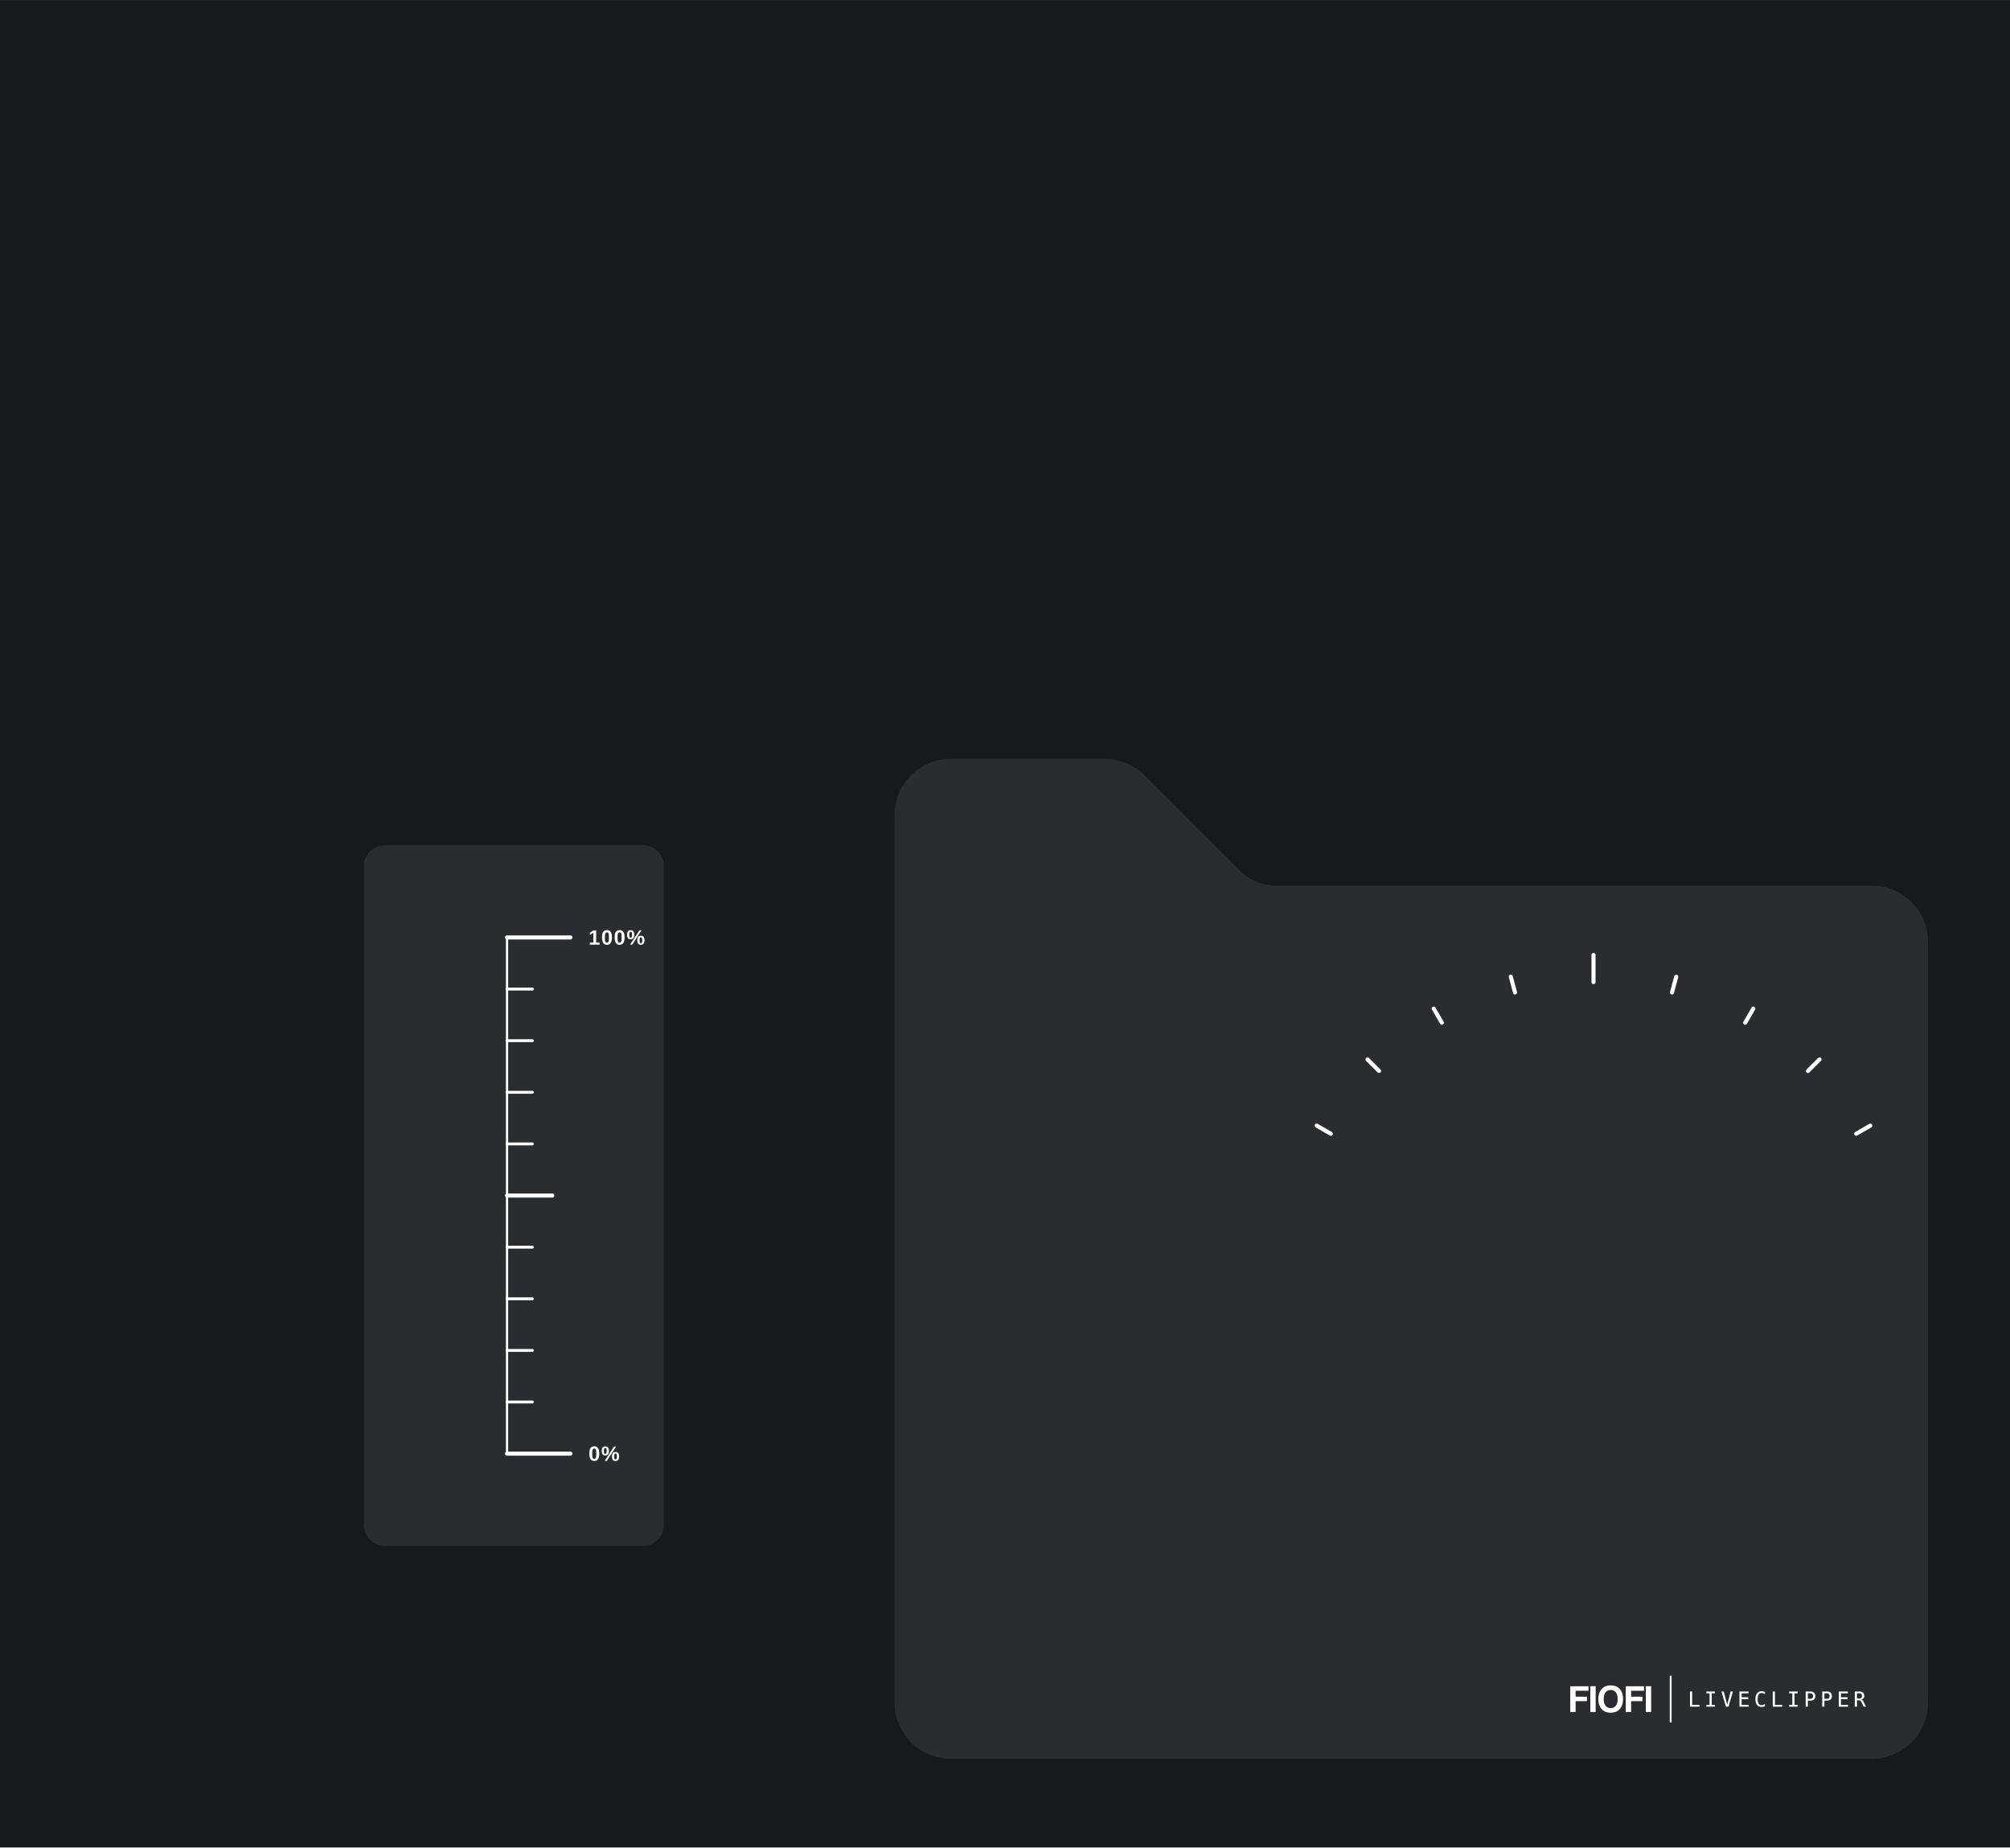
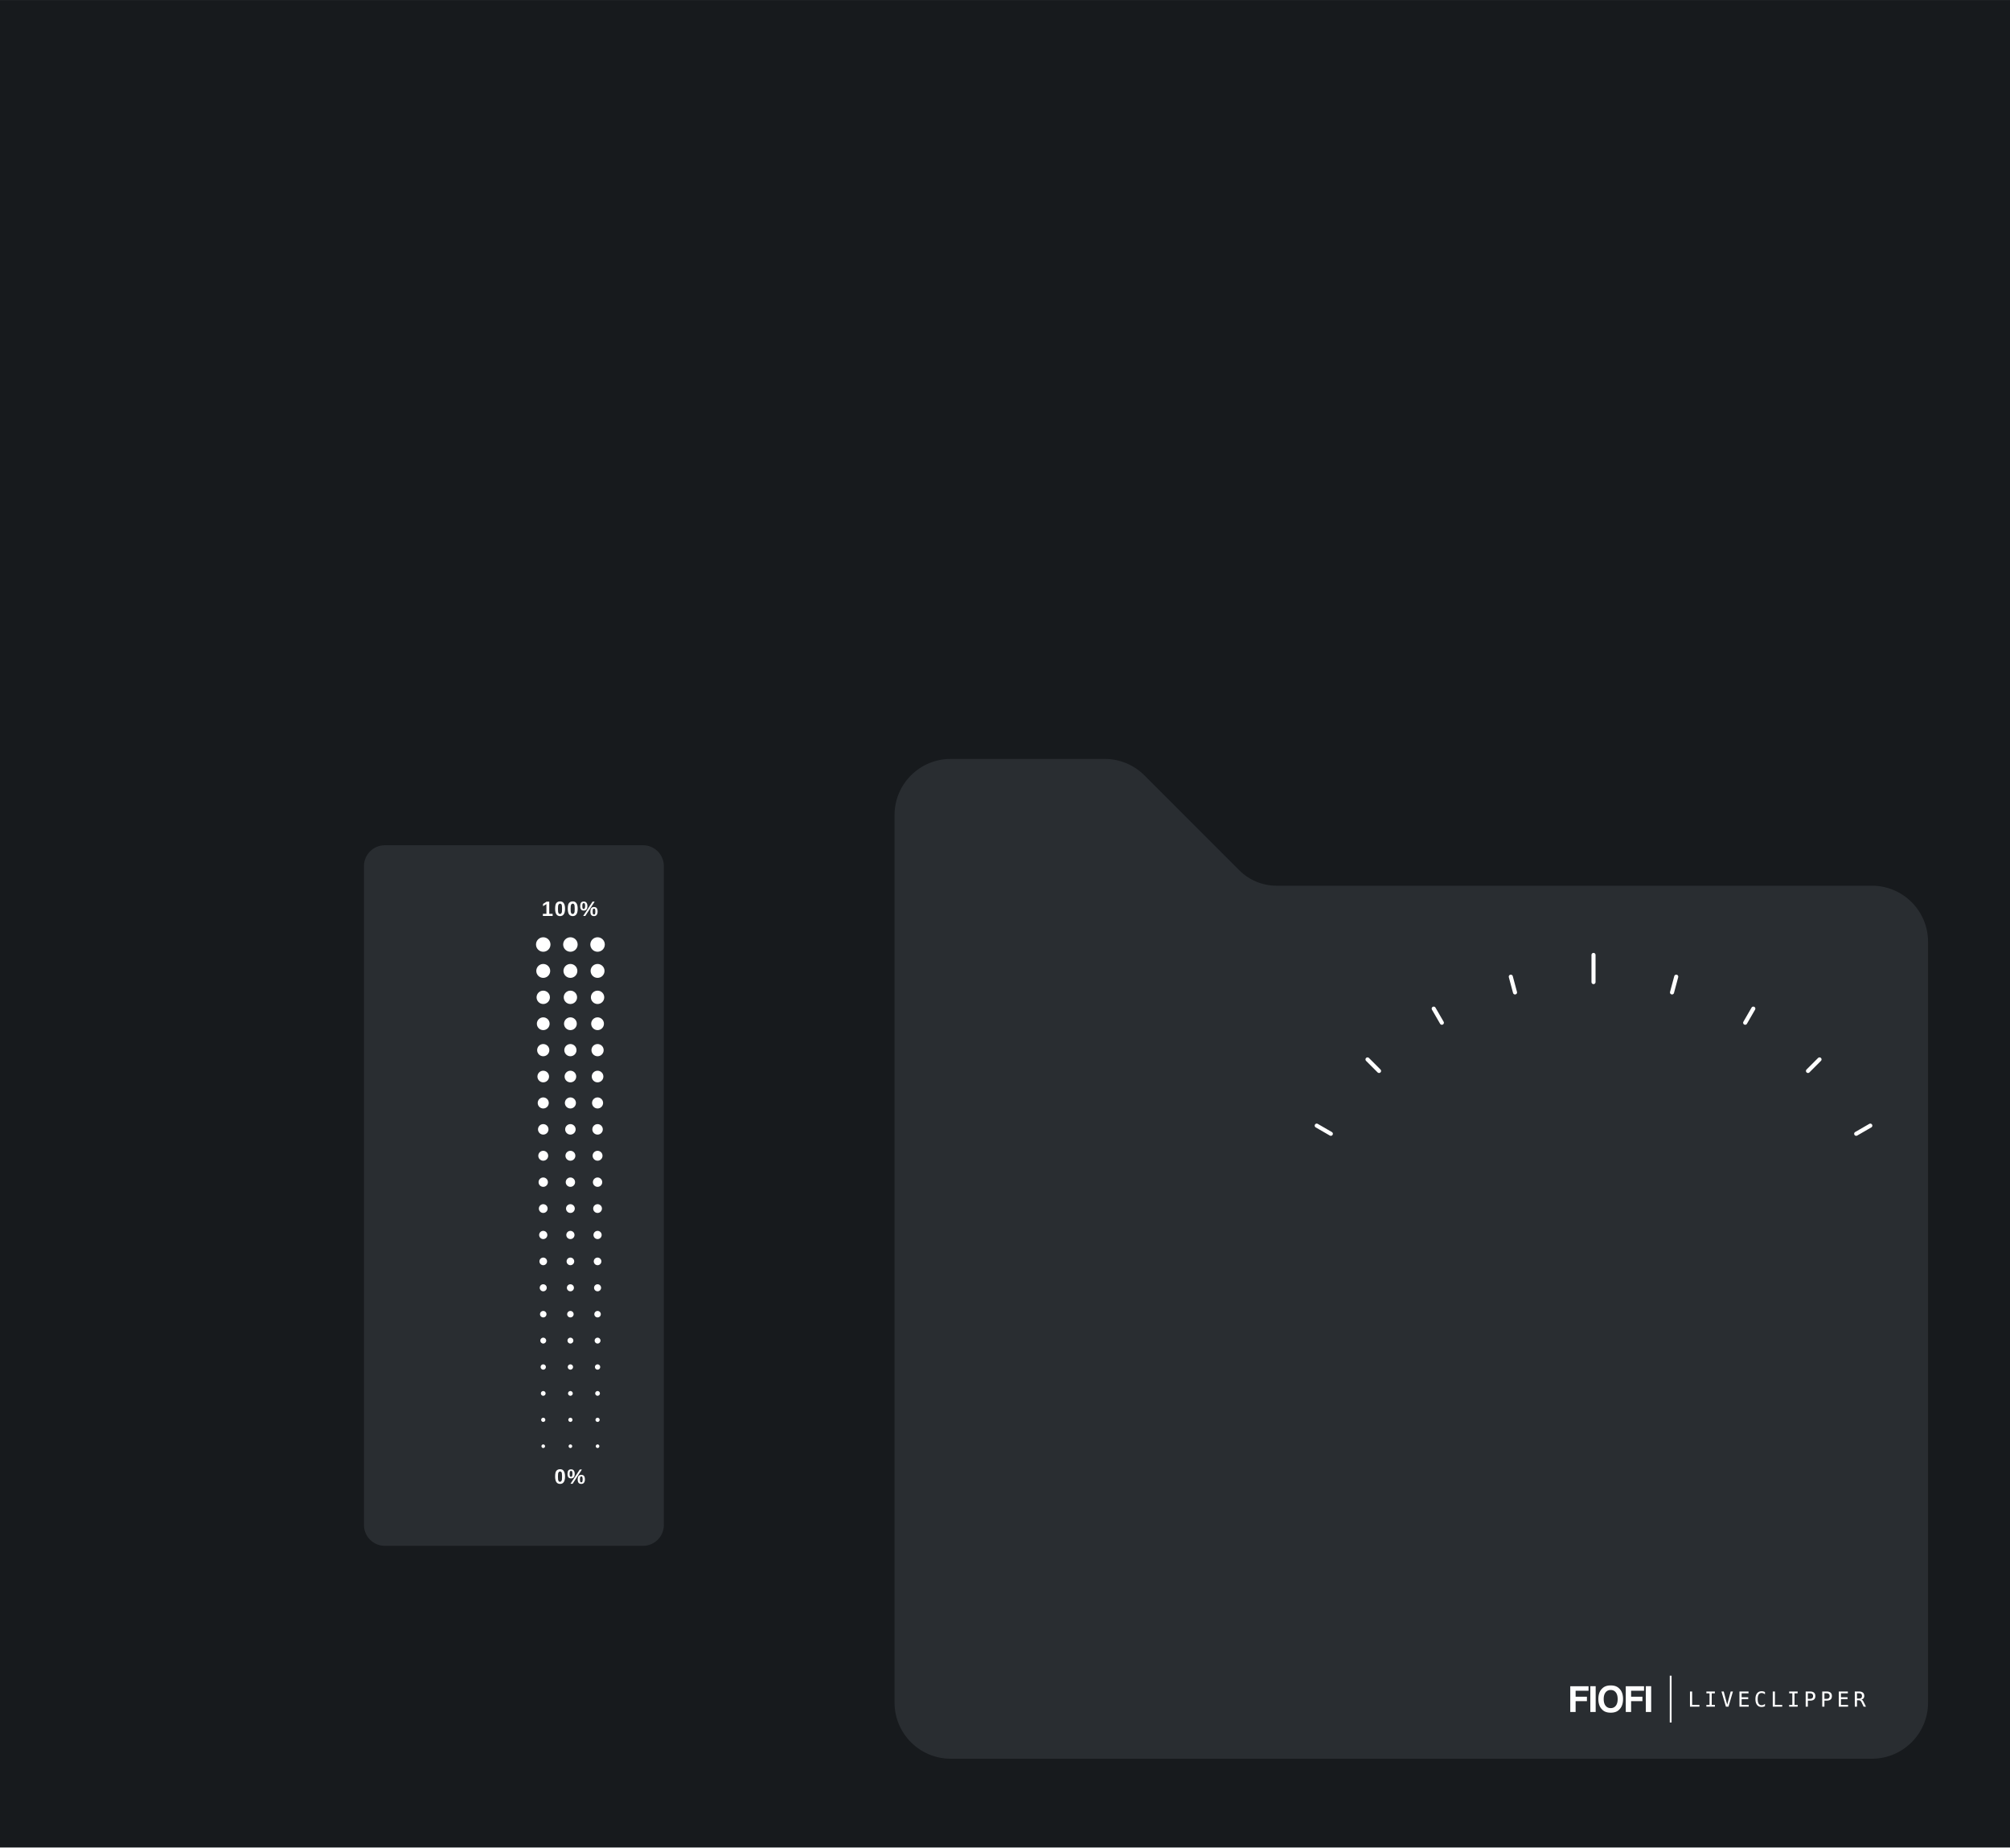
<svg xmlns="http://www.w3.org/2000/svg" width="2048" height="1882" viewBox="0 0 222 204" style="color:#ffffff">
  <rect x="0" y="0" width="222" height="204" fill="#171a1d" />
  <path id="tbar-field" fill="#292d31" d="M42.500 170.693 L42.485 170.693 L42.289 170.683 L42.260 170.681 L42.066 170.652 L42.037 170.646 L41.847 170.598 L41.818 170.590 L41.634 170.524 L41.606 170.512 L41.429 170.428 L41.403 170.415 L41.235 170.314 L41.210 170.297 L41.053 170.180 L41.030 170.162 L40.884 170.030 L40.864 170.009 L40.732 169.864 L40.713 169.841 L40.596 169.683 L40.580 169.659 L40.479 169.490 L40.465 169.464 L40.381 169.287 L40.370 169.260 L40.304 169.075 L40.295 169.047 L40.247 168.856 L40.242 168.828 L40.213 168.633 L40.210 168.604 L40.200 168.408 L40.200 168.393 L40.200 95.632 L40.200 95.617 L40.210 95.421 L40.213 95.392 L40.242 95.198 L40.247 95.169 L40.295 94.979 L40.304 94.950 L40.370 94.766 L40.381 94.738 L40.465 94.561 L40.479 94.535 L40.580 94.367 L40.596 94.342 L40.713 94.185 L40.732 94.162 L40.864 94.016 L40.884 93.996 L41.030 93.864 L41.053 93.845 L41.210 93.728 L41.235 93.712 L41.403 93.611 L41.429 93.597 L41.606 93.513 L41.634 93.502 L41.818 93.436 L41.847 93.427 L42.037 93.379 L42.066 93.374 L42.260 93.345 L42.289 93.342 L42.485 93.332 L42.500 93.332 L71.020 93.332 L71.035 93.332 L71.231 93.342 L71.260 93.345 L71.454 93.374 L71.483 93.379 L71.673 93.427 L71.702 93.436 L71.886 93.502 L71.914 93.513 L72.091 93.597 L72.117 93.611 L72.285 93.712 L72.310 93.728 L72.467 93.845 L72.490 93.864 L72.636 93.996 L72.656 94.016 L72.788 94.162 L72.807 94.185 L72.924 94.342 L72.940 94.367 L73.041 94.535 L73.055 94.561 L73.139 94.738 L73.150 94.766 L73.216 94.950 L73.225 94.979 L73.273 95.169 L73.278 95.198 L73.307 95.392 L73.310 95.421 L73.320 95.617 L73.320 95.632 L73.320 168.393 L73.320 168.408 L73.310 168.604 L73.307 168.633 L73.278 168.828 L73.273 168.856 L73.225 169.047 L73.216 169.075 L73.150 169.260 L73.139 169.287 L73.055 169.464 L73.041 169.490 L72.940 169.659 L72.924 169.683 L72.807 169.841 L72.788 169.864 L72.656 170.009 L72.636 170.030 L72.490 170.162 L72.467 170.180 L72.310 170.297 L72.285 170.314 L72.117 170.415 L72.091 170.428 L71.914 170.512 L71.886 170.524 L71.702 170.590 L71.673 170.598 L71.483 170.646 L71.454 170.652 L71.260 170.681 L71.231 170.683 L71.035 170.693 L71.020 170.693 Z" />
  <path id="jog-clip-field" fill="#292d31" stroke="#292d31" stroke-width="0.4" stroke-linejoin="round" d="M105.000 194.000 L206.750 194.000 A6.000 6.000 0 0 0 212.750 188.000 L212.750 104.000 A6.000 6.000 0 0 0 206.750 98.000 L140.985 98.000 A6.000 6.000 0 0 1 136.743 96.243 L126.257 85.757 A6.000 6.000 0 0 0 122.015 84.000 L105.000 84.000 A6.000 6.000 0 0 0 99.000 90.000 L99.000 188.000 A6.000 6.000 0 0 0 105.000 194.000 Z" />
-   <path d="M54.0 160.513 L61.0 160.513" fill="none" stroke="currentColor" stroke-width="0.45" stroke-linecap="round" transform="translate(2 0)" />
-   <text x="63.0" y="160.513" fill="currentColor" font-family="Arial, Helvetica, sans-serif" font-size="2.3" font-weight="600" letter-spacing="0.12" text-anchor="start" dominant-baseline="central" transform="translate(2 0)">0%</text>
-   <path d="M54.0 154.813 L56.8 154.813" fill="none" stroke="currentColor" stroke-width="0.32" stroke-linecap="round" transform="translate(2 0)" />
-   <path d="M54.0 149.113 L56.8 149.113" fill="none" stroke="currentColor" stroke-width="0.32" stroke-linecap="round" transform="translate(2 0)" />
-   <path d="M54.0 143.413 L56.8 143.413" fill="none" stroke="currentColor" stroke-width="0.32" stroke-linecap="round" transform="translate(2 0)" />
-   <path d="M54.0 137.713 L56.8 137.713" fill="none" stroke="currentColor" stroke-width="0.32" stroke-linecap="round" transform="translate(2 0)" />
-   <path d="M54.0 132.013 L59.0 132.013" fill="none" stroke="currentColor" stroke-width="0.45" stroke-linecap="round" transform="translate(2 0)" />
-   <path d="M54.0 126.313 L56.8 126.313" fill="none" stroke="currentColor" stroke-width="0.32" stroke-linecap="round" transform="translate(2 0)" />
-   <path d="M54.0 120.613 L56.8 120.613" fill="none" stroke="currentColor" stroke-width="0.32" stroke-linecap="round" transform="translate(2 0)" />
-   <path d="M54.0 114.913 L56.8 114.913" fill="none" stroke="currentColor" stroke-width="0.32" stroke-linecap="round" transform="translate(2 0)" />
-   <path d="M54.0 109.213 L56.8 109.213" fill="none" stroke="currentColor" stroke-width="0.32" stroke-linecap="round" transform="translate(2 0)" />
-   <path d="M54.0 103.513 L61.0 103.513" fill="none" stroke="currentColor" stroke-width="0.45" stroke-linecap="round" transform="translate(2 0)" />
-   <text x="63.0" y="103.513" fill="currentColor" font-family="Arial, Helvetica, sans-serif" font-size="2.3" font-weight="600" letter-spacing="0.12" text-anchor="start" dominant-baseline="central" transform="translate(2 0)">100%</text>
-   <path d="M54.0 160.513 L54.0 103.513" fill="none" stroke="currentColor" stroke-width="0.25" stroke-linecap="round" transform="translate(2 0)" />
+   <circle cx="58.000" cy="159.693" r="0.200" fill="currentColor" transform="translate(2 0)" />
+   <circle cx="61.000" cy="159.693" r="0.200" fill="currentColor" transform="translate(2 0)" />
+   <circle cx="64.000" cy="159.693" r="0.200" fill="currentColor" transform="translate(2 0)" />
+   <circle cx="58.000" cy="156.778" r="0.232" fill="currentColor" transform="translate(2 0)" />
+   <circle cx="61.000" cy="156.778" r="0.232" fill="currentColor" transform="translate(2 0)" />
+   <circle cx="64.000" cy="156.778" r="0.232" fill="currentColor" transform="translate(2 0)" />
+   <circle cx="58.000" cy="153.862" r="0.263" fill="currentColor" transform="translate(2 0)" />
+   <circle cx="61.000" cy="153.862" r="0.263" fill="currentColor" transform="translate(2 0)" />
+   <circle cx="64.000" cy="153.862" r="0.263" fill="currentColor" transform="translate(2 0)" />
+   <circle cx="58.000" cy="150.946" r="0.295" fill="currentColor" transform="translate(2 0)" />
+   <circle cx="61.000" cy="150.946" r="0.295" fill="currentColor" transform="translate(2 0)" />
+   <circle cx="64.000" cy="150.946" r="0.295" fill="currentColor" transform="translate(2 0)" />
+   <circle cx="58.000" cy="148.030" r="0.326" fill="currentColor" transform="translate(2 0)" />
+   <circle cx="61.000" cy="148.030" r="0.326" fill="currentColor" transform="translate(2 0)" />
+   <circle cx="64.000" cy="148.030" r="0.326" fill="currentColor" transform="translate(2 0)" />
+   <circle cx="58.000" cy="145.114" r="0.358" fill="currentColor" transform="translate(2 0)" />
+   <circle cx="61.000" cy="145.114" r="0.358" fill="currentColor" transform="translate(2 0)" />
+   <circle cx="64.000" cy="145.114" r="0.358" fill="currentColor" transform="translate(2 0)" />
+   <circle cx="58.000" cy="142.199" r="0.389" fill="currentColor" transform="translate(2 0)" />
+   <circle cx="61.000" cy="142.199" r="0.389" fill="currentColor" transform="translate(2 0)" />
+   <circle cx="64.000" cy="142.199" r="0.389" fill="currentColor" transform="translate(2 0)" />
+   <circle cx="58.000" cy="139.283" r="0.421" fill="currentColor" transform="translate(2 0)" />
+   <circle cx="61.000" cy="139.283" r="0.421" fill="currentColor" transform="translate(2 0)" />
+   <circle cx="64.000" cy="139.283" r="0.421" fill="currentColor" transform="translate(2 0)" />
+   <circle cx="58.000" cy="136.367" r="0.453" fill="currentColor" transform="translate(2 0)" />
+   <circle cx="61.000" cy="136.367" r="0.453" fill="currentColor" transform="translate(2 0)" />
+   <circle cx="64.000" cy="136.367" r="0.453" fill="currentColor" transform="translate(2 0)" />
+   <circle cx="58.000" cy="133.451" r="0.484" fill="currentColor" transform="translate(2 0)" />
+   <circle cx="61.000" cy="133.451" r="0.484" fill="currentColor" transform="translate(2 0)" />
+   <circle cx="64.000" cy="133.451" r="0.484" fill="currentColor" transform="translate(2 0)" />
+   <circle cx="58.000" cy="130.536" r="0.516" fill="currentColor" transform="translate(2 0)" />
+   <circle cx="61.000" cy="130.536" r="0.516" fill="currentColor" transform="translate(2 0)" />
+   <circle cx="64.000" cy="130.536" r="0.516" fill="currentColor" transform="translate(2 0)" />
+   <circle cx="58.000" cy="127.620" r="0.547" fill="currentColor" transform="translate(2 0)" />
+   <circle cx="61.000" cy="127.620" r="0.547" fill="currentColor" transform="translate(2 0)" />
+   <circle cx="64.000" cy="127.620" r="0.547" fill="currentColor" transform="translate(2 0)" />
+   <circle cx="58.000" cy="124.704" r="0.579" fill="currentColor" transform="translate(2 0)" />
+   <circle cx="61.000" cy="124.704" r="0.579" fill="currentColor" transform="translate(2 0)" />
+   <circle cx="64.000" cy="124.704" r="0.579" fill="currentColor" transform="translate(2 0)" />
+   <circle cx="58.000" cy="121.788" r="0.611" fill="currentColor" transform="translate(2 0)" />
+   <circle cx="61.000" cy="121.788" r="0.611" fill="currentColor" transform="translate(2 0)" />
+   <circle cx="64.000" cy="121.788" r="0.611" fill="currentColor" transform="translate(2 0)" />
+   <circle cx="58.000" cy="118.872" r="0.642" fill="currentColor" transform="translate(2 0)" />
+   <circle cx="61.000" cy="118.872" r="0.642" fill="currentColor" transform="translate(2 0)" />
+   <circle cx="64.000" cy="118.872" r="0.642" fill="currentColor" transform="translate(2 0)" />
+   <circle cx="58.000" cy="115.957" r="0.674" fill="currentColor" transform="translate(2 0)" />
+   <circle cx="61.000" cy="115.957" r="0.674" fill="currentColor" transform="translate(2 0)" />
+   <circle cx="64.000" cy="115.957" r="0.674" fill="currentColor" transform="translate(2 0)" />
+   <circle cx="58.000" cy="113.041" r="0.705" fill="currentColor" transform="translate(2 0)" />
+   <circle cx="61.000" cy="113.041" r="0.705" fill="currentColor" transform="translate(2 0)" />
+   <circle cx="64.000" cy="113.041" r="0.705" fill="currentColor" transform="translate(2 0)" />
+   <circle cx="58.000" cy="110.125" r="0.737" fill="currentColor" transform="translate(2 0)" />
+   <circle cx="61.000" cy="110.125" r="0.737" fill="currentColor" transform="translate(2 0)" />
+   <circle cx="64.000" cy="110.125" r="0.737" fill="currentColor" transform="translate(2 0)" />
+   <circle cx="58.000" cy="107.209" r="0.768" fill="currentColor" transform="translate(2 0)" />
+   <circle cx="61.000" cy="107.209" r="0.768" fill="currentColor" transform="translate(2 0)" />
+   <circle cx="64.000" cy="107.209" r="0.768" fill="currentColor" transform="translate(2 0)" />
+   <circle cx="58.000" cy="104.293" r="0.800" fill="currentColor" transform="translate(2 0)" />
+   <circle cx="61.000" cy="104.293" r="0.800" fill="currentColor" transform="translate(2 0)" />
+   <circle cx="64.000" cy="104.293" r="0.800" fill="currentColor" transform="translate(2 0)" />
+   <text x="57.819" y="100.343" fill="currentColor" font-family="Arial, Helvetica, sans-serif" font-size="2.3" font-weight="600" letter-spacing="0.12" text-anchor="start" dominant-baseline="central" transform="translate(2 0)">100%</text>
+   <text x="59.218" y="163.043" fill="currentColor" font-family="Arial, Helvetica, sans-serif" font-size="2.3" font-weight="600" letter-spacing="0.12" text-anchor="start" dominant-baseline="central" transform="translate(2 0)">0%</text>
  <g id="jog-upper-ticks" transform="translate(0 15)">
    <path d="M205.012 110.193 L206.571 109.293" fill="none" stroke="#ffffff" stroke-width="0.45" stroke-linecap="round" />
    <path d="M199.688 103.255 L200.961 101.982" fill="none" stroke="#ffffff" stroke-width="0.45" stroke-linecap="round" />
    <path d="M192.75 97.931 L193.65 96.373" fill="none" stroke="#ffffff" stroke-width="0.45" stroke-linecap="round" />
    <path d="M184.67 94.585 L185.136 92.846" fill="none" stroke="#ffffff" stroke-width="0.45" stroke-linecap="round" />
    <path d="M176 93.443 L176 90.443" fill="none" stroke="#ffffff" stroke-width="0.45" stroke-linecap="round" />
    <path d="M167.33 94.585 L166.864 92.846" fill="none" stroke="#ffffff" stroke-width="0.45" stroke-linecap="round" />
    <path d="M159.25 97.931 L158.35 96.373" fill="none" stroke="#ffffff" stroke-width="0.45" stroke-linecap="round" />
    <path d="M152.312 103.255 L151.039 101.982" fill="none" stroke="#ffffff" stroke-width="0.45" stroke-linecap="round" />
    <path d="M146.988 110.193 L145.429 109.293" fill="none" stroke="#ffffff" stroke-width="0.45" stroke-linecap="round" />
  </g>
  <g id="marchio-fiofi" fill="#ffffff">
    <path fill-rule="evenodd" d="M173.433 189.038 L173.433 186.198 L175.449 186.198 L175.449 186.698 L174.023 186.698 L174.023 187.352 L175.272 187.352 L175.272 187.846 L174.023 187.846 L174.023 189.038 Z M179.563 189.038 L179.563 186.198 L181.579 186.198 L181.579 186.698 L180.153 186.698 L180.153 187.352 L181.402 187.352 L181.402 187.846 L180.153 187.846 L180.153 189.038 Z M175.648 189.038 L175.648 186.194 L176.239 186.194 L176.239 189.038 Z M181.778 186.194 L182.369 186.194 L182.369 189.038 L181.778 189.038 Z M186.894 188.251 L187.697 188.251 L187.697 188.455 L186.654 188.455 L186.654 186.778 L186.894 186.778 Z M188.467 188.251 L188.815 188.251 L188.815 186.982 L188.467 186.982 L188.467 186.778 L189.404 186.778 L189.404 186.982 L189.056 186.982 L189.056 188.251 L189.404 188.251 L189.404 188.455 L188.467 188.455 Z M191.398 186.778 L190.907 188.455 L190.623 188.455 L190.133 186.778 L190.381 186.778 L190.765 188.229 L191.150 186.778 Z M184.622 190.200 L184.422 190.200 L184.422 185.032 L184.622 185.032 Z M177.034 188.849 L176.967 188.785 L176.885 188.700 L176.811 188.608 L176.746 188.509 L176.690 188.402 L176.642 188.289 L176.604 188.168 L176.573 188.040 L176.552 187.904 L176.539 187.762 L176.534 187.612 L176.539 187.460 L176.552 187.315 L176.573 187.178 L176.604 187.049 L176.642 186.928 L176.690 186.815 L176.746 186.709 L176.811 186.611 L176.885 186.521 L176.967 186.439 L177.034 186.376 L177.107 186.320 L177.186 186.270 L177.270 186.227 L177.361 186.190 L177.457 186.160 L177.559 186.137 L177.666 186.120 L177.780 186.110 L177.899 186.107 L178.018 186.110 L178.131 186.120 L178.239 186.137 L178.341 186.160 L178.437 186.190 L178.527 186.227 L178.611 186.270 L178.690 186.320 L178.763 186.376 L178.831 186.439 L178.912 186.521 L178.986 186.611 L179.050 186.709 L179.106 186.815 L179.153 186.928 L179.192 187.049 L179.222 187.178 L179.244 187.315 L179.257 187.460 L179.261 187.612 L179.257 187.762 L179.244 187.904 L179.222 188.040 L179.192 188.168 L179.153 188.289 L179.106 188.402 L179.050 188.509 L178.986 188.608 L178.912 188.700 L178.831 188.785 L178.763 188.849 L178.690 188.905 L178.611 188.955 L178.527 188.998 L178.437 189.034 L178.341 189.064 L178.239 189.088 L178.131 189.104 L178.018 189.114 L177.899 189.117 L177.780 189.114 L177.666 189.104 L177.559 189.088 L177.457 189.064 L177.361 189.034 L177.270 188.998 L177.186 188.955 L177.107 188.905 Z M178.658 187.796 L178.665 187.706 L178.667 187.612 L178.665 187.519 L178.658 187.430 L178.648 187.345 L178.633 187.264 L178.615 187.188 L178.592 187.116 L178.565 187.049 L178.534 186.986 L178.499 186.927 L178.459 186.872 L178.416 186.823 L178.370 186.778 L178.322 186.739 L178.270 186.705 L178.215 186.676 L178.158 186.653 L178.097 186.634 L178.034 186.621 L177.968 186.613 L177.899 186.611 L177.829 186.613 L177.763 186.621 L177.700 186.634 L177.639 186.652 L177.581 186.676 L177.526 186.705 L177.474 186.738 L177.425 186.777 L177.379 186.822 L177.335 186.871 L177.295 186.926 L177.260 186.984 L177.228 187.047 L177.201 187.115 L177.177 187.187 L177.159 187.263 L177.144 187.344 L177.133 187.429 L177.127 187.518 L177.125 187.612 L177.127 187.706 L177.133 187.796 L177.144 187.881 L177.159 187.961 L177.177 188.038 L177.201 188.110 L177.228 188.177 L177.260 188.240 L177.295 188.299 L177.335 188.353 L177.379 188.403 L177.425 188.447 L177.474 188.486 L177.526 188.520 L177.581 188.549 L177.639 188.572 L177.700 188.590 L177.763 188.603 L177.829 188.611 L177.899 188.614 L177.968 188.611 L178.034 188.603 L178.098 188.590 L178.158 188.572 L178.216 188.549 L178.270 188.520 L178.322 188.486 L178.371 188.447 L178.417 188.403 L178.460 188.353 L178.499 188.299 L178.535 188.240 L178.566 188.177 L178.592 188.110 L178.615 188.038 L178.634 187.961 L178.648 187.881 Z M194.793 188.454 L194.775 188.459 L194.757 188.464 L194.738 188.468 L194.720 188.472 L194.701 188.476 L194.682 188.479 L194.663 188.481 L194.643 188.483 L194.624 188.485 L194.604 188.486 L194.584 188.487 L194.563 188.487 L194.501 188.485 L194.440 188.478 L194.383 188.466 L194.328 188.450 L194.277 188.430 L194.228 188.404 L194.182 188.375 L194.139 188.340 L194.099 188.301 L194.062 188.258 L194.028 188.210 L193.998 188.159 L193.971 188.104 L193.948 188.046 L193.928 187.983 L193.912 187.918 L193.900 187.848 L193.891 187.775 L193.886 187.698 L193.884 187.618 L193.886 187.538 L193.891 187.461 L193.900 187.388 L193.912 187.319 L193.928 187.253 L193.948 187.191 L193.971 187.132 L193.998 187.077 L194.029 187.026 L194.063 186.978 L194.100 186.934 L194.140 186.895 L194.183 186.861 L194.229 186.831 L194.278 186.805 L194.330 186.784 L194.384 186.768 L194.441 186.757 L194.501 186.750 L194.563 186.748 L194.584 186.748 L194.604 186.749 L194.624 186.750 L194.643 186.751 L194.663 186.753 L194.682 186.756 L194.701 186.759 L194.720 186.762 L194.738 186.766 L194.757 186.771 L194.775 186.776 L194.793 186.781 L194.811 186.787 L194.829 186.793 L194.847 186.799 L194.864 186.807 L194.882 186.814 L194.900 186.822 L194.917 186.831 L194.938 186.842 L194.938 187.092 L194.910 187.069 L194.893 187.057 L194.876 187.045 L194.859 187.034 L194.842 187.023 L194.824 187.013 L194.806 187.004 L194.788 186.995 L194.770 186.987 L194.751 186.980 L194.733 186.973 L194.714 186.967 L194.695 186.962 L194.676 186.958 L194.658 186.954 L194.639 186.951 L194.620 186.948 L194.601 186.946 L194.582 186.945 L194.564 186.945 L194.521 186.947 L194.481 186.952 L194.444 186.960 L194.408 186.972 L194.375 186.986 L194.344 187.005 L194.315 187.026 L194.288 187.051 L194.264 187.079 L194.241 187.111 L194.221 187.146 L194.203 187.184 L194.186 187.226 L194.172 187.272 L194.161 187.321 L194.151 187.373 L194.143 187.429 L194.138 187.488 L194.134 187.551 L194.133 187.618 L194.134 187.684 L194.138 187.747 L194.143 187.806 L194.151 187.862 L194.161 187.914 L194.172 187.963 L194.186 188.008 L194.203 188.050 L194.221 188.089 L194.241 188.124 L194.264 188.155 L194.288 188.183 L194.315 188.208 L194.344 188.230 L194.375 188.248 L194.408 188.263 L194.444 188.274 L194.481 188.283 L194.521 188.288 L194.564 188.289 L194.583 188.289 L194.602 188.288 L194.621 188.286 L194.640 188.284 L194.659 188.281 L194.678 188.277 L194.697 188.272 L194.716 188.267 L194.734 188.261 L194.753 188.254 L194.771 188.247 L194.790 188.239 L194.808 188.230 L194.825 188.221 L194.843 188.211 L194.860 188.201 L194.877 188.189 L194.894 188.178 L194.910 188.165 L194.938 188.142 L194.938 188.393 L194.917 188.404 L194.900 188.412 L194.882 188.420 L194.864 188.428 L194.847 188.435 L194.829 188.442 L194.811 188.448 Z M193.142 188.251 L193.142 188.455 L192.120 188.455 L192.120 186.778 L193.121 186.778 L193.121 186.982 L192.359 186.982 L192.359 187.414 L193.087 187.414 L193.087 187.618 L192.359 187.618 L192.359 188.251 Z M196.038 188.251 L196.840 188.251 L196.840 188.455 L195.797 188.455 L195.797 186.778 L196.038 186.778 Z M197.959 188.251 L197.959 186.982 L197.610 186.982 L197.610 186.778 L198.548 186.778 L198.548 186.982 L198.199 186.982 L198.199 188.251 L198.548 188.251 L198.548 188.455 L197.610 188.455 L197.610 188.251 Z M200.290 186.860 L200.323 186.881 L200.354 186.906 L200.382 186.933 L200.407 186.962 L200.428 186.994 L200.448 187.028 L200.464 187.064 L200.477 187.103 L200.487 187.144 L200.494 187.188 L200.499 187.234 L200.500 187.282 L200.499 187.330 L200.494 187.376 L200.487 187.420 L200.477 187.461 L200.464 187.500 L200.448 187.537 L200.429 187.571 L200.407 187.603 L200.382 187.632 L200.354 187.659 L200.324 187.683 L200.291 187.705 L200.255 187.724 L200.216 187.741 L200.175 187.755 L200.130 187.766 L200.084 187.775 L200.034 187.781 L199.982 187.785 L199.927 187.787 L199.674 187.787 L199.674 188.455 L199.434 188.455 L199.434 186.778 L199.927 186.778 L199.982 186.779 L200.034 186.783 L200.083 186.789 L200.130 186.798 L200.174 186.810 L200.215 186.824 L200.254 186.840 Z M200.087 187.558 L200.108 187.548 L200.129 187.535 L200.148 187.522 L200.165 187.507 L200.181 187.490 L200.196 187.472 L200.209 187.453 L200.220 187.432 L200.229 187.411 L200.237 187.387 L200.243 187.363 L200.247 187.337 L200.249 187.310 L200.250 187.282 L200.249 187.253 L200.247 187.226 L200.243 187.200 L200.237 187.176 L200.229 187.153 L200.220 187.131 L200.209 187.111 L200.196 187.091 L200.182 187.074 L200.166 187.057 L200.148 187.042 L200.129 187.028 L200.109 187.016 L200.087 187.006 L200.064 186.997 L200.040 186.990 L200.014 186.984 L199.986 186.980 L199.957 186.978 L199.927 186.977 L199.674 186.977 L199.674 187.587 L199.927 187.587 L199.957 187.586 L199.986 187.584 L200.013 187.580 L200.039 187.574 L200.063 187.567 Z M202.083 186.840 L202.119 186.860 L202.152 186.881 L202.183 186.906 L202.210 186.933 L202.235 186.962 L202.257 186.994 L202.276 187.028 L202.292 187.064 L202.305 187.103 L202.316 187.144 L202.323 187.188 L202.327 187.234 L202.329 187.282 L202.327 187.330 L202.323 187.376 L202.316 187.420 L202.306 187.461 L202.292 187.500 L202.276 187.537 L202.257 187.571 L202.236 187.603 L202.211 187.632 L202.183 187.659 L202.153 187.683 L202.119 187.705 L202.083 187.724 L202.045 187.741 L202.003 187.755 L201.959 187.766 L201.912 187.775 L201.863 187.781 L201.811 187.785 L201.756 187.787 L201.503 187.787 L201.503 188.455 L201.263 188.455 L201.263 186.778 L201.756 186.778 L201.810 186.779 L201.862 186.783 L201.912 186.789 L201.959 186.798 L202.003 186.810 L202.044 186.824 Z M201.892 187.567 L201.915 187.558 L201.937 187.548 L201.957 187.535 L201.976 187.522 L201.994 187.507 L202.010 187.490 L202.025 187.472 L202.037 187.453 L202.048 187.432 L202.058 187.411 L202.065 187.387 L202.071 187.363 L202.076 187.337 L202.078 187.310 L202.079 187.282 L202.078 187.253 L202.076 187.226 L202.071 187.200 L202.065 187.176 L202.058 187.153 L202.049 187.131 L202.038 187.111 L202.025 187.091 L202.011 187.074 L201.995 187.057 L201.977 187.042 L201.958 187.028 L201.938 187.016 L201.916 187.006 L201.893 186.997 L201.868 186.990 L201.842 186.984 L201.815 186.980 L201.786 186.978 L201.756 186.977 L201.503 186.977 L201.503 187.587 L201.756 187.587 L201.786 187.586 L201.815 187.584 L201.842 187.580 L201.868 187.574 Z M204.114 188.455 L203.092 188.455 L203.092 186.778 L204.093 186.778 L204.093 186.982 L203.331 186.982 L203.331 187.414 L204.059 187.414 L204.059 187.618 L203.331 187.618 L203.331 188.251 L204.114 188.251 Z M205.653 187.697 L205.668 187.707 L205.682 187.717 L205.695 187.729 L205.708 187.741 L205.721 187.755 L205.734 187.771 L205.748 187.790 L205.762 187.811 L205.778 187.835 L205.793 187.861 L205.809 187.890 L205.826 187.920 L205.844 187.954 L205.862 187.990 L206.093 188.455 L205.835 188.455 L205.635 188.031 L205.618 187.996 L205.601 187.964 L205.585 187.935 L205.569 187.908 L205.554 187.884 L205.539 187.863 L205.524 187.844 L205.510 187.827 L205.496 187.814 L205.483 187.802 L205.469 187.793 L205.455 187.784 L205.439 187.777 L205.423 187.770 L205.406 187.765 L205.388 187.760 L205.370 187.757 L205.350 187.754 L205.330 187.753 L205.308 187.752 L205.101 187.752 L205.101 188.455 L204.860 188.455 L204.860 186.778 L205.331 186.778 L205.385 186.779 L205.436 186.783 L205.485 186.789 L205.531 186.798 L205.575 186.809 L205.616 186.823 L205.654 186.839 L205.691 186.858 L205.724 186.879 L205.755 186.903 L205.783 186.929 L205.809 186.958 L205.831 186.989 L205.850 187.022 L205.867 187.057 L205.880 187.094 L205.890 187.134 L205.898 187.176 L205.902 187.220 L205.904 187.266 L205.903 187.299 L205.900 187.330 L205.895 187.361 L205.889 187.390 L205.881 187.418 L205.871 187.445 L205.859 187.470 L205.845 187.495 L205.830 187.518 L205.812 187.540 L205.793 187.560 L205.773 187.579 L205.751 187.596 L205.727 187.612 L205.702 187.625 L205.676 187.637 L205.648 187.648 L205.618 187.657 L205.588 187.664 L205.586 187.664 L205.591 187.666 L205.607 187.672 L205.623 187.680 L205.639 187.688 Z M205.541 187.507 L205.559 187.495 L205.575 187.482 L205.590 187.467 L205.603 187.451 L205.614 187.433 L205.624 187.414 L205.632 187.393 L205.639 187.371 L205.645 187.347 L205.649 187.322 L205.651 187.295 L205.652 187.266 L205.651 187.238 L205.648 187.212 L205.644 187.187 L205.639 187.164 L205.631 187.142 L205.622 187.121 L205.612 187.102 L205.599 187.084 L205.586 187.067 L205.570 187.052 L205.553 187.038 L205.534 187.025 L205.514 187.014 L205.493 187.004 L205.470 186.996 L205.445 186.989 L205.419 186.984 L205.391 186.980 L205.362 186.978 L205.331 186.977 L205.101 186.977 L205.101 187.553 L205.339 187.553 L205.371 187.552 L205.400 187.550 L205.428 187.546 L205.454 187.541 L205.478 187.535 L205.501 187.527 L205.522 187.518 Z" />
  </g>
</svg>
